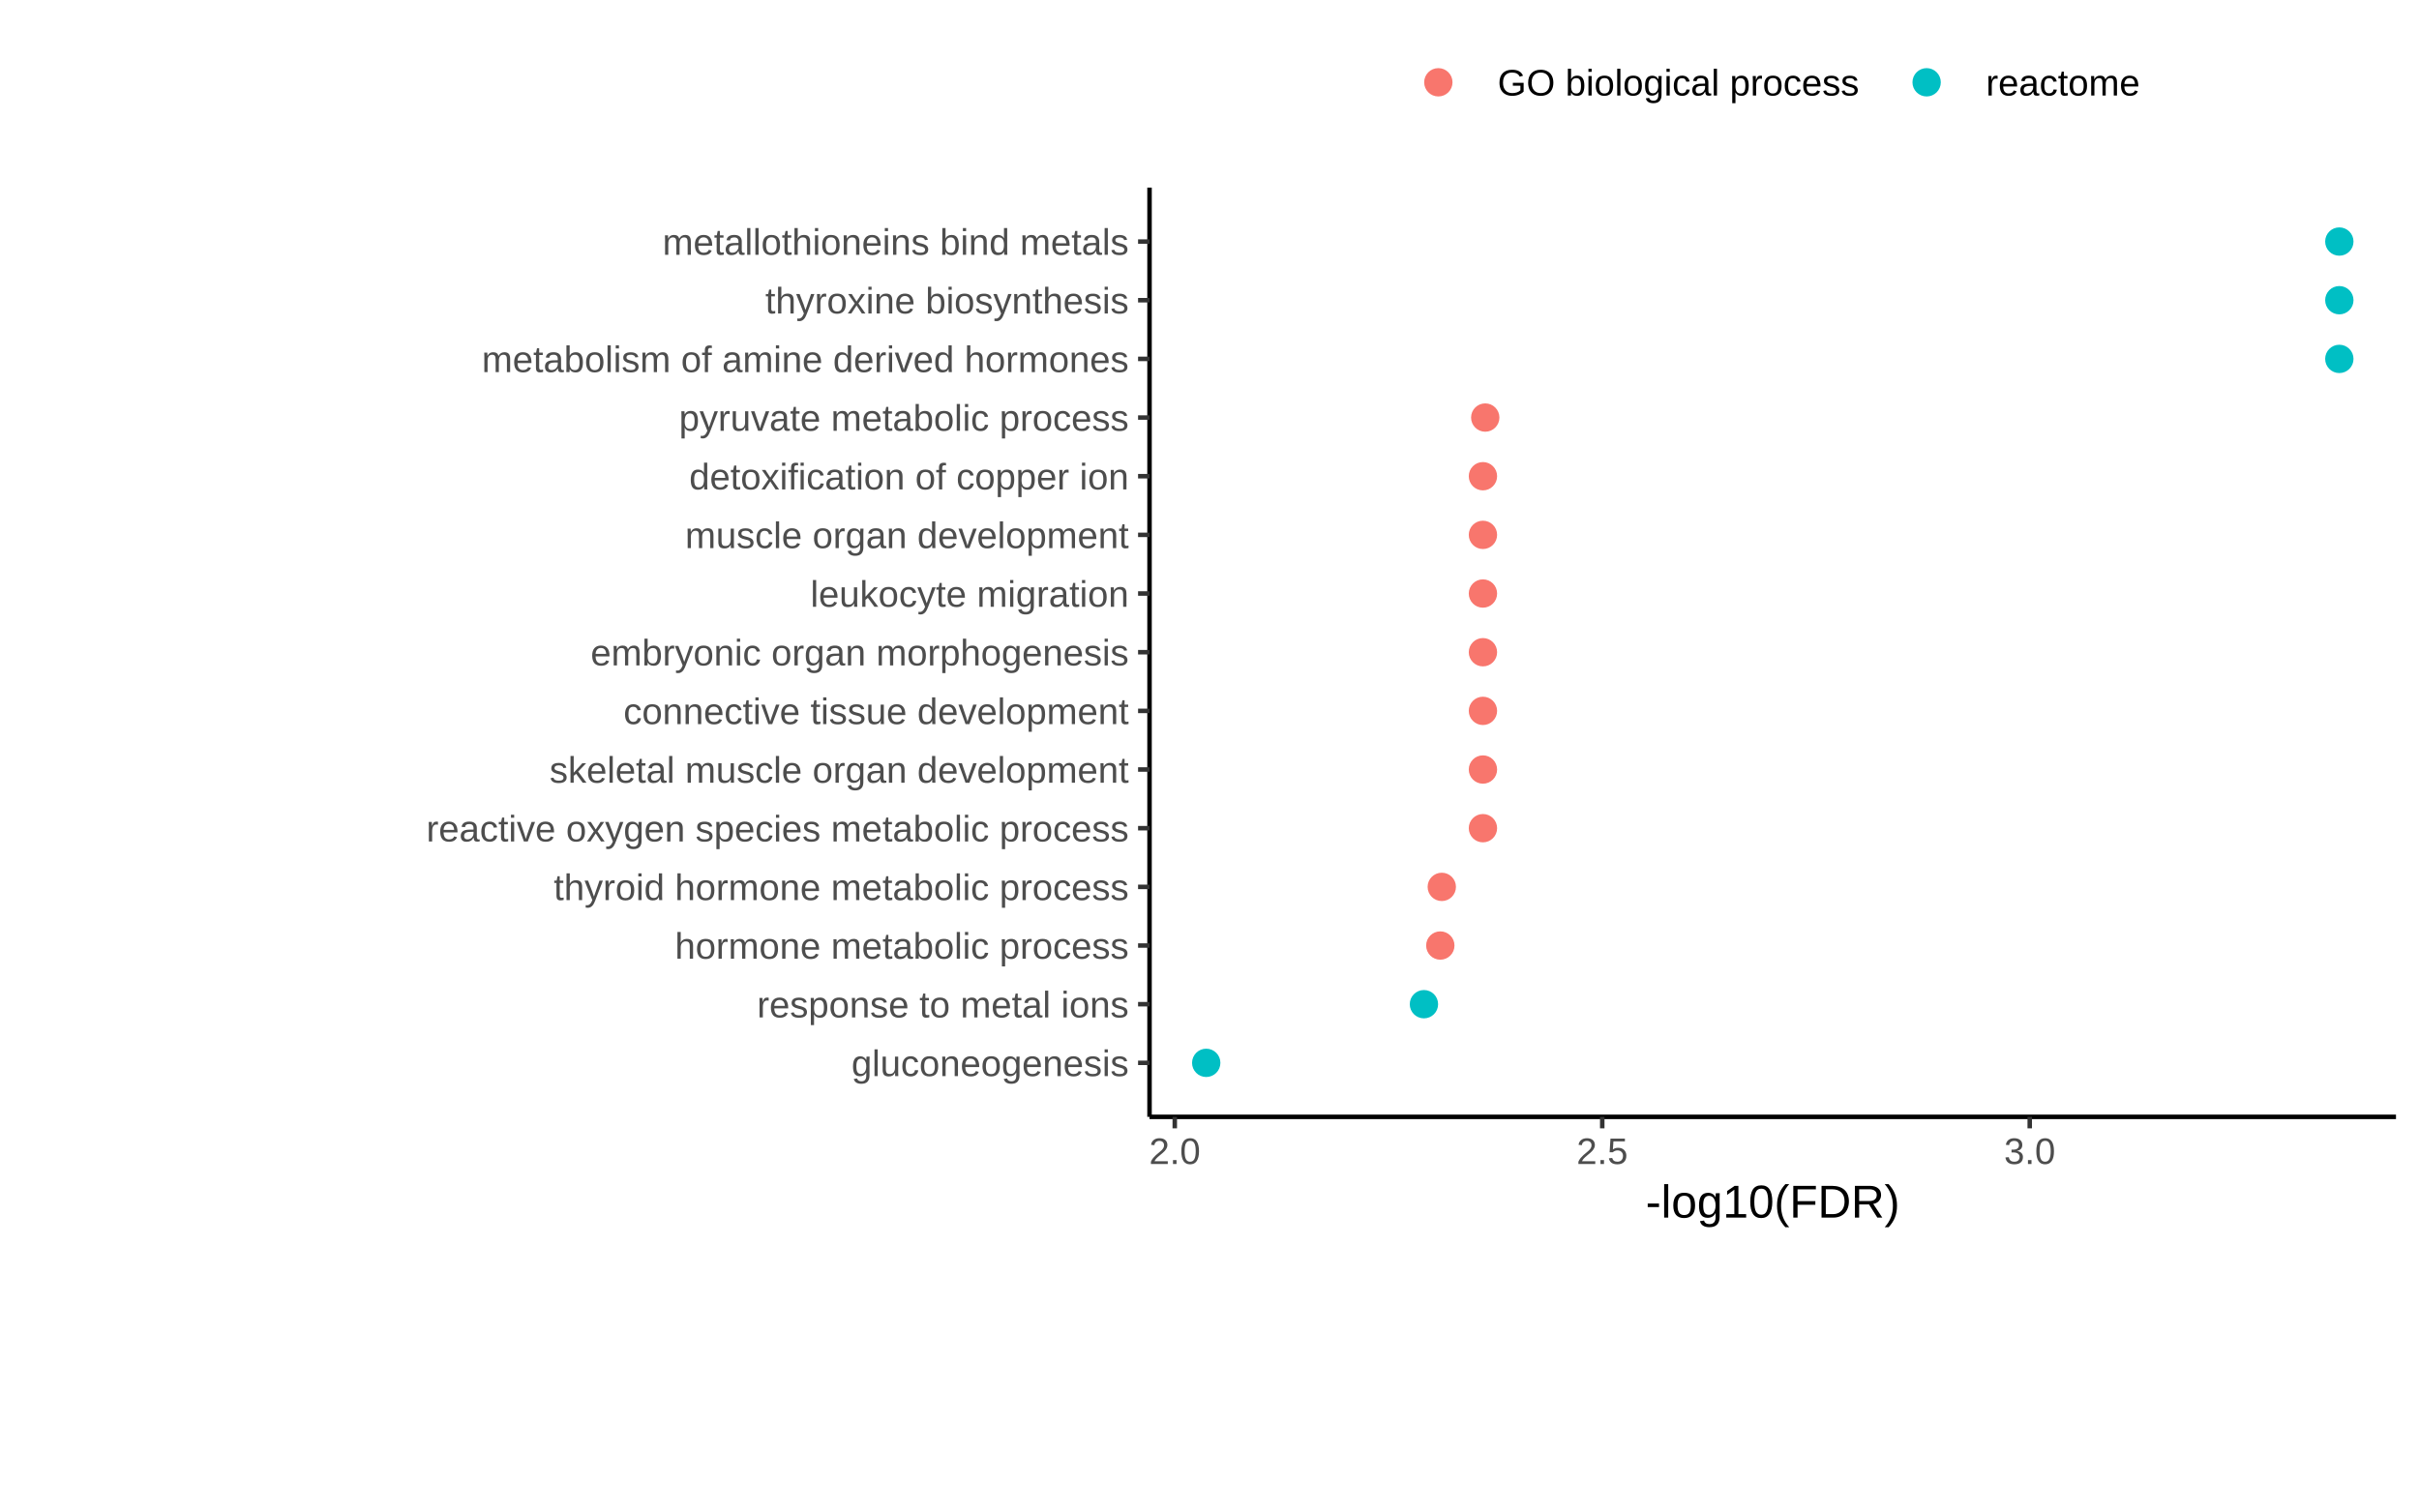
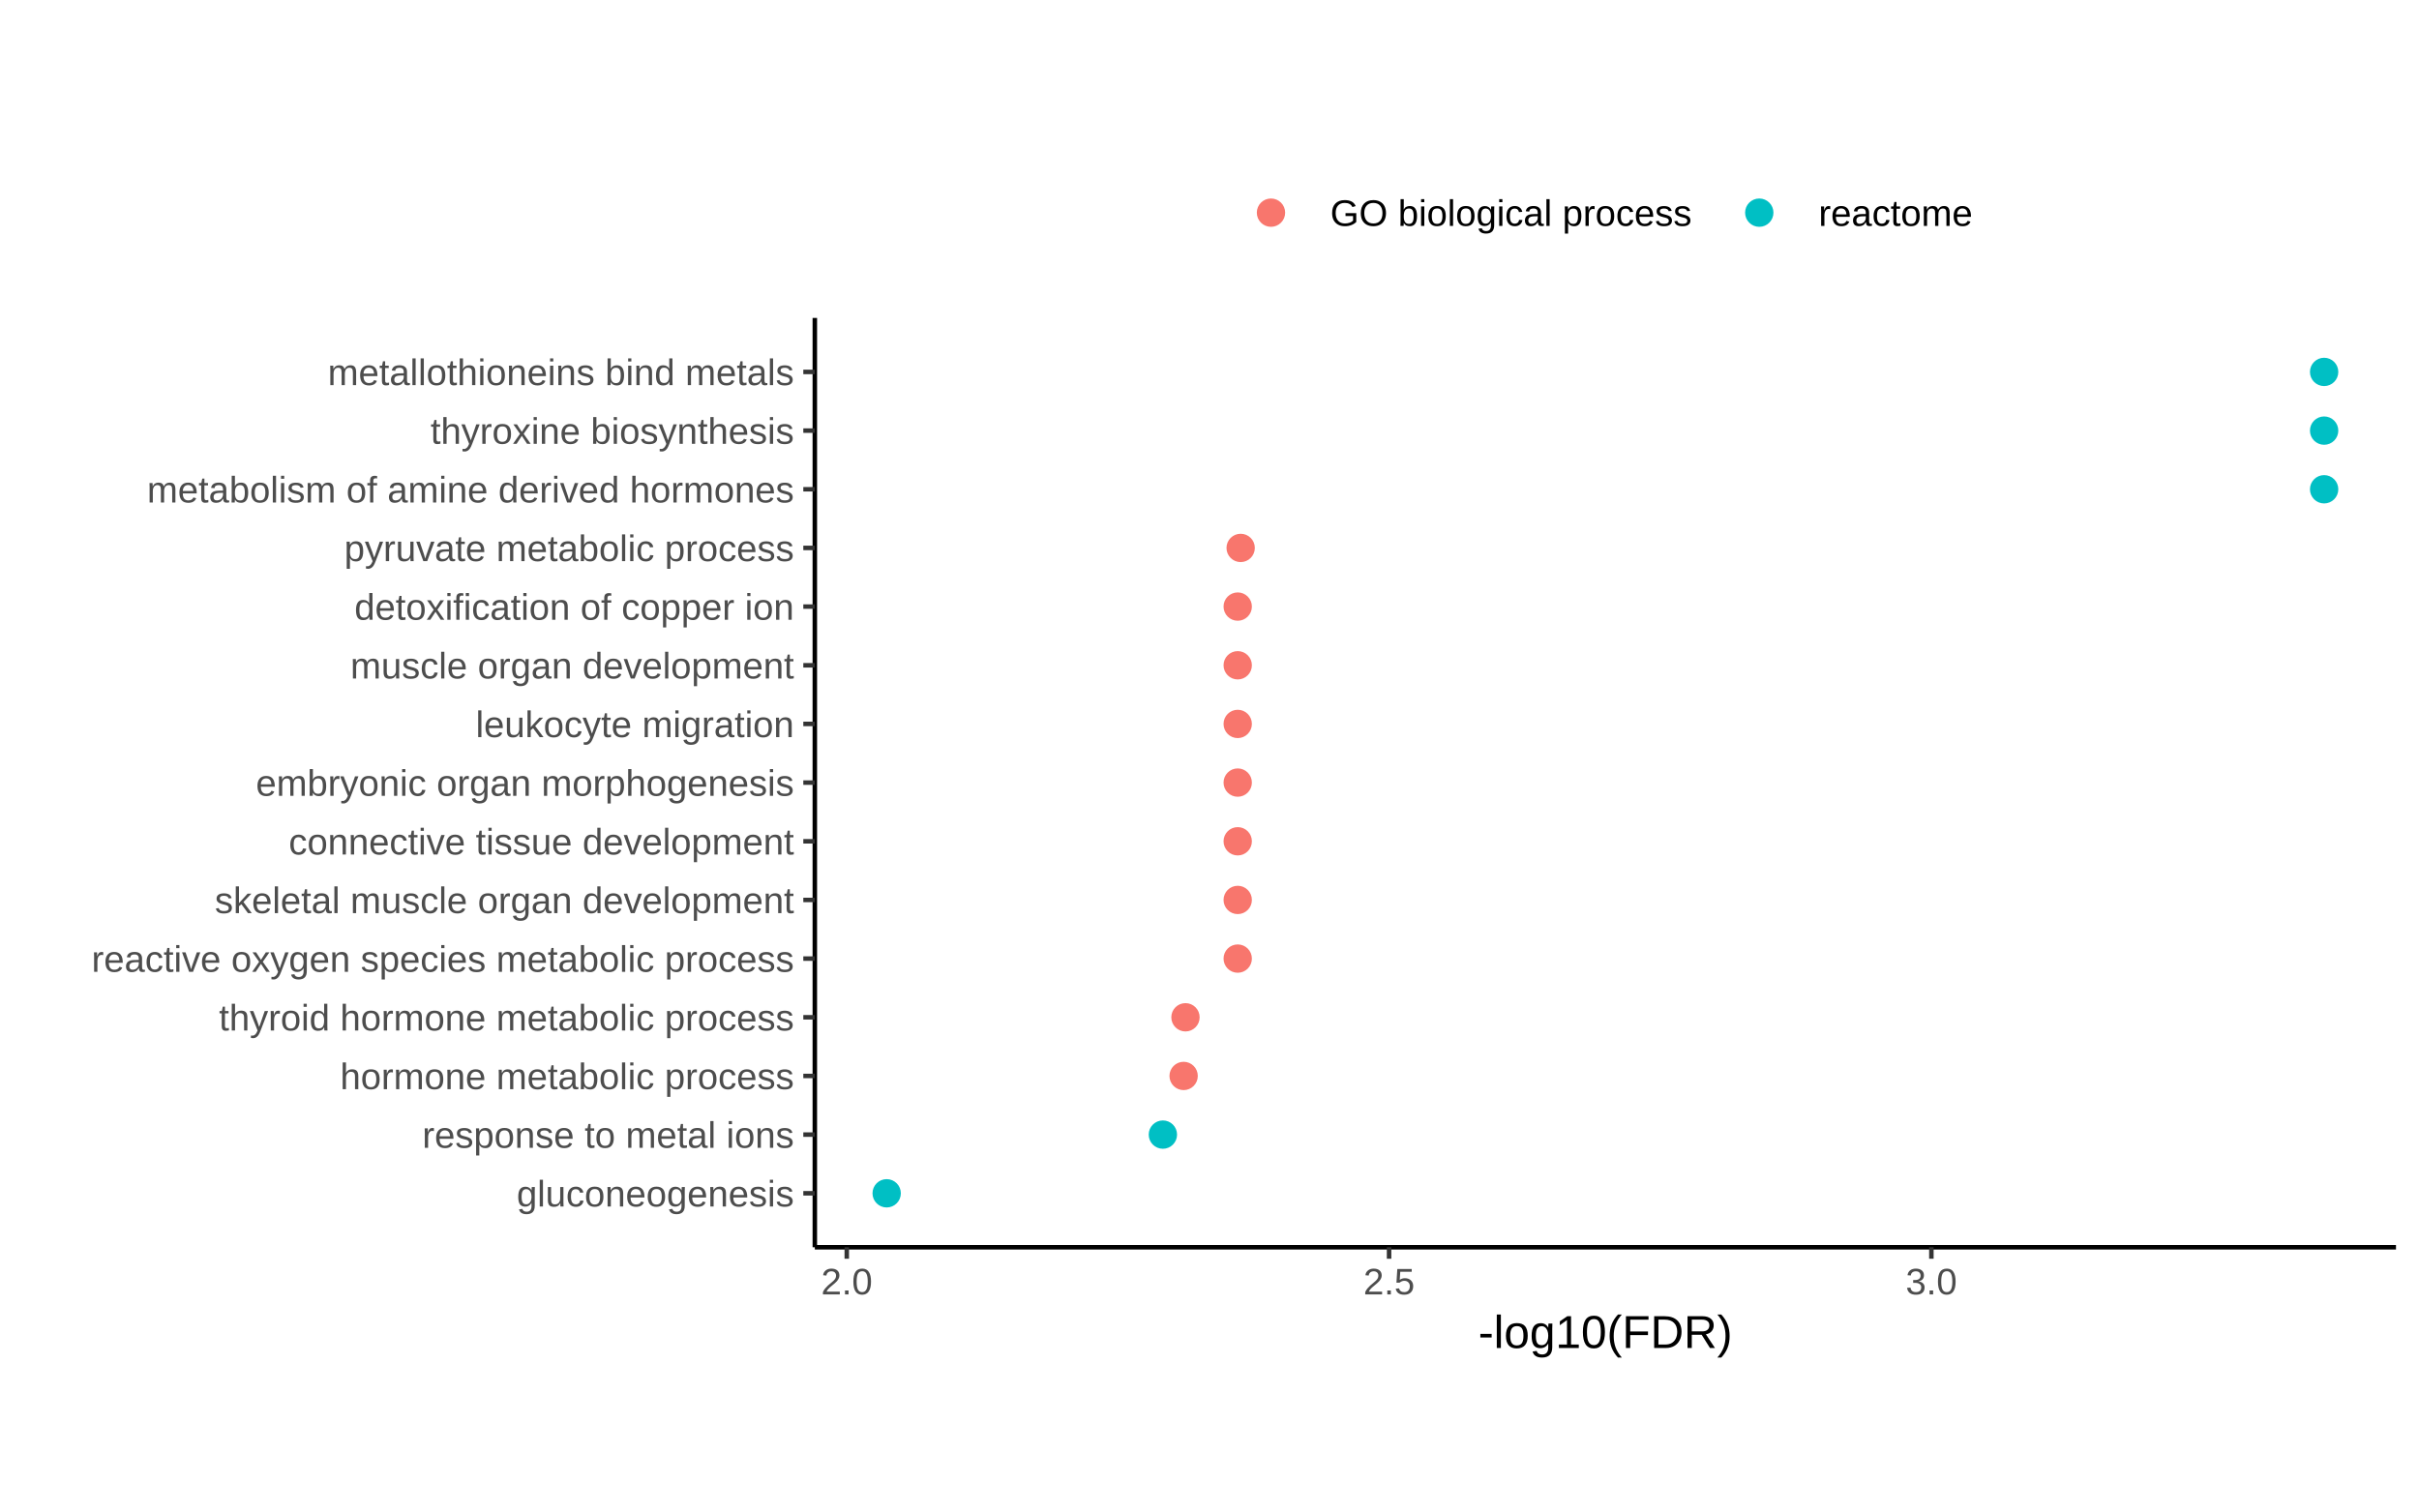
- <svg xmlns="http://www.w3.org/2000/svg" class="svglite" width="576.00pt" height="360.00pt" viewBox="0 0 576.00 360.00">
-   <defs>
-     <style type="text/css">
+ <svg xmlns="http://www.w3.org/2000/svg" width="576.00pt" height="360.00pt" viewBox="0 0 576.00 360.00">
+   <g class="svglite">
+     <defs>
+       <style type="text/css">
    .svglite line, .svglite polyline, .svglite polygon, .svglite path, .svglite rect, .svglite circle {
      fill: none;
      stroke: #000000;
      stroke-linecap: round;
      stroke-linejoin: round;
      stroke-miterlimit: 10.00;
    }
    .svglite text {
      white-space: pre;
    }
+     .svglite g.glyphgroup path {
+       fill: inherit;
+       stroke: none;
+     }
  </style>
-   </defs>
-   <rect width="100%" height="100%" style="stroke: none; fill: none;" />
-   <defs>
-     <clipPath id="cpMC4wMHw1NzYuMDB8MC4wMHwzNjAuMDA=">
-       <rect x="0.00" y="0.00" width="576.00" height="360.00" />
-     </clipPath>
-   </defs>
-   <g clip-path="url(#cpMC4wMHw1NzYuMDB8MC4wMHwzNjAuMDA=)">
+     </defs>
+     <rect width="100%" height="100%" style="stroke: none; fill: none;" />
+     <defs>
+       <clipPath id="cpMC4wMHw1NzYuMDB8MC4wMHwzNjAuMDA=">
+         <rect x="0.00" y="0.00" width="576.00" height="360.00" />
+       </clipPath>
+     </defs>
+     <g clip-path="url(#cpMC4wMHw1NzYuMDB8MC4wMHwzNjAuMDA=)">
</g>
-   <defs>
-     <clipPath id="cpMC4wMHw1NzYuMDB8MC4wMHwyOTcuOTA=">
-       <rect x="0.00" y="0.00" width="576.00" height="297.90" />
-     </clipPath>
-   </defs>
-   <g clip-path="url(#cpMC4wMHw1NzYuMDB8MC4wMHwyOTcuOTA=)">
-     <rect x="0.00" y="0.00" width="576.00" height="297.90" style="stroke-width: 1.07; stroke: none;" />
-   </g>
-   <g clip-path="url(#cpMC4wMHw1NzYuMDB8MC4wMHwzNjAuMDA=)">
+     <defs>
+       <clipPath id="cpMC4wMHw1NzYuMDB8MzEuMDV8MzI4Ljk1">
+         <rect x="0.00" y="31.05" width="576.00" height="297.90" />
+       </clipPath>
+     </defs>
+     <g clip-path="url(#cpMC4wMHw1NzYuMDB8MzEuMDV8MzI4Ljk1)">
+       <rect x="0.00" y="31.05" width="576.00" height="297.90" style="stroke-width: 1.07; stroke: none;" />
+     </g>
+     <g clip-path="url(#cpMC4wMHw1NzYuMDB8MC4wMHwzNjAuMDA=)">
</g>
-   <defs>
-     <clipPath id="cpMjczLjcyfDU3MC41Mnw0NC42OHwyNjYuMDA=">
-       <rect x="273.72" y="44.68" width="296.80" height="221.32" />
-     </clipPath>
-   </defs>
-   <g clip-path="url(#cpMjczLjcyfDU3MC41Mnw0NC42OHwyNjYuMDA=)">
-     <rect x="273.72" y="44.68" width="296.80" height="221.32" style="stroke-width: 1.07; stroke: none;" />
-     <circle cx="287.22" cy="253.14" r="3.02" style="stroke-width: 0.71; stroke: #00BFC4; fill: #00BFC4;" />
-     <circle cx="339.06" cy="239.17" r="3.02" style="stroke-width: 0.71; stroke: #00BFC4; fill: #00BFC4;" />
-     <circle cx="342.96" cy="225.20" r="3.02" style="stroke-width: 0.71; stroke: #F8766D; fill: #F8766D;" />
-     <circle cx="343.31" cy="211.23" r="3.02" style="stroke-width: 0.71; stroke: #F8766D; fill: #F8766D;" />
-     <circle cx="353.11" cy="197.25" r="3.02" style="stroke-width: 0.71; stroke: #F8766D; fill: #F8766D;" />
-     <circle cx="353.11" cy="183.28" r="3.02" style="stroke-width: 0.71; stroke: #F8766D; fill: #F8766D;" />
-     <circle cx="353.11" cy="169.31" r="3.02" style="stroke-width: 0.71; stroke: #F8766D; fill: #F8766D;" />
-     <circle cx="353.11" cy="155.34" r="3.02" style="stroke-width: 0.71; stroke: #F8766D; fill: #F8766D;" />
-     <circle cx="353.11" cy="141.36" r="3.02" style="stroke-width: 0.71; stroke: #F8766D; fill: #F8766D;" />
-     <circle cx="353.11" cy="127.39" r="3.02" style="stroke-width: 0.71; stroke: #F8766D; fill: #F8766D;" />
-     <circle cx="353.11" cy="113.42" r="3.02" style="stroke-width: 0.71; stroke: #F8766D; fill: #F8766D;" />
-     <circle cx="353.66" cy="99.45" r="3.02" style="stroke-width: 0.71; stroke: #F8766D; fill: #F8766D;" />
-     <circle cx="557.03" cy="85.48" r="3.02" style="stroke-width: 0.71; stroke: #00BFC4; fill: #00BFC4;" />
-     <circle cx="557.03" cy="71.50" r="3.02" style="stroke-width: 0.71; stroke: #00BFC4; fill: #00BFC4;" />
-     <circle cx="557.03" cy="57.53" r="3.02" style="stroke-width: 0.71; stroke: #00BFC4; fill: #00BFC4;" />
-   </g>
-   <g clip-path="url(#cpMC4wMHw1NzYuMDB8MC4wMHwzNjAuMDA=)">
-     <polyline points="273.72,266.00 273.72,44.68 " style="stroke-width: 1.07; stroke-linecap: butt;" />
-     <text x="268.79" y="256.30" text-anchor="end" style="font-size: 8.80px;fill: #4D4D4D; font-family: &quot;Arial&quot;;" textLength="212.51px" lengthAdjust="spacingAndGlyphs">                                                            gluconeogenesis</text>
-     <text x="268.79" y="242.32" text-anchor="end" style="font-size: 8.80px;fill: #4D4D4D; font-family: &quot;Arial&quot;;" textLength="215.45px" lengthAdjust="spacingAndGlyphs">                                                    response to metal ions</text>
-     <text x="268.79" y="228.35" text-anchor="end" style="font-size: 8.80px;fill: #4D4D4D; font-family: &quot;Arial&quot;;" textLength="227.69px" lengthAdjust="spacingAndGlyphs">                                                 hormone metabolic process</text>
-     <text x="268.79" y="214.38" text-anchor="end" style="font-size: 8.80px;fill: #4D4D4D; font-family: &quot;Arial&quot;;" textLength="234.58px" lengthAdjust="spacingAndGlyphs">                                        thyroid hormone metabolic process</text>
-     <text x="268.79" y="200.41" text-anchor="end" style="font-size: 8.80px;fill: #4D4D4D; font-family: &quot;Arial&quot;;" textLength="242.93px" lengthAdjust="spacingAndGlyphs">                               reactive oxygen species metabolic process</text>
-     <text x="268.79" y="186.43" text-anchor="end" style="font-size: 8.80px;fill: #4D4D4D; font-family: &quot;Arial&quot;;" textLength="235.56px" lengthAdjust="spacingAndGlyphs">                                        skeletal muscle organ development</text>
-     <text x="268.79" y="172.46" text-anchor="end" style="font-size: 8.80px;fill: #4D4D4D; font-family: &quot;Arial&quot;;" textLength="230.16px" lengthAdjust="spacingAndGlyphs">                                             connective tissue development</text>
-     <text x="268.79" y="158.49" text-anchor="end" style="font-size: 8.80px;fill: #4D4D4D; font-family: &quot;Arial&quot;;" textLength="238.00px" lengthAdjust="spacingAndGlyphs">                                             embryonic organ morphogenesis</text>
-     <text x="268.79" y="144.52" text-anchor="end" style="font-size: 8.80px;fill: #4D4D4D; font-family: &quot;Arial&quot;;" textLength="212.49px" lengthAdjust="spacingAndGlyphs">                                                        leukocyte migration</text>
-     <text x="268.79" y="130.55" text-anchor="end" style="font-size: 8.80px;fill: #4D4D4D; font-family: &quot;Arial&quot;;" textLength="227.70px" lengthAdjust="spacingAndGlyphs">                                                  muscle organ development</text>
-     <text x="268.79" y="116.57" text-anchor="end" style="font-size: 8.80px;fill: #4D4D4D; font-family: &quot;Arial&quot;;" textLength="216.94px" lengthAdjust="spacingAndGlyphs">                                              detoxification of copper ion</text>
-     <text x="268.79" y="102.60" text-anchor="end" style="font-size: 8.80px;fill: #4D4D4D; font-family: &quot;Arial&quot;;" textLength="224.27px" lengthAdjust="spacingAndGlyphs">                                                pyruvate metabolic process</text>
-     <text x="268.79" y="88.63" text-anchor="end" style="font-size: 8.80px;fill: #4D4D4D; font-family: &quot;Arial&quot;;" textLength="244.37px" lengthAdjust="spacingAndGlyphs">                                     metabolism of amine derived hormones</text>
-     <text x="268.79" y="74.66" text-anchor="end" style="font-size: 8.80px;fill: #4D4D4D; font-family: &quot;Arial&quot;;" textLength="213.49px" lengthAdjust="spacingAndGlyphs">                                                    thyroxine biosynthesis</text>
-     <text x="268.79" y="60.69" text-anchor="end" style="font-size: 8.80px;fill: #4D4D4D; font-family: &quot;Arial&quot;;" textLength="223.29px" lengthAdjust="spacingAndGlyphs">                                              metallothioneins bind metals</text>
-     <polyline points="270.99,253.14 273.72,253.14 " style="stroke-width: 1.07; stroke: #333333; stroke-linecap: butt;" />
-     <polyline points="270.99,239.17 273.72,239.17 " style="stroke-width: 1.07; stroke: #333333; stroke-linecap: butt;" />
-     <polyline points="270.99,225.20 273.72,225.20 " style="stroke-width: 1.07; stroke: #333333; stroke-linecap: butt;" />
-     <polyline points="270.99,211.23 273.72,211.23 " style="stroke-width: 1.07; stroke: #333333; stroke-linecap: butt;" />
-     <polyline points="270.99,197.25 273.72,197.25 " style="stroke-width: 1.07; stroke: #333333; stroke-linecap: butt;" />
-     <polyline points="270.99,183.28 273.72,183.28 " style="stroke-width: 1.07; stroke: #333333; stroke-linecap: butt;" />
-     <polyline points="270.99,169.31 273.72,169.31 " style="stroke-width: 1.07; stroke: #333333; stroke-linecap: butt;" />
-     <polyline points="270.99,155.34 273.72,155.34 " style="stroke-width: 1.07; stroke: #333333; stroke-linecap: butt;" />
-     <polyline points="270.99,141.36 273.72,141.36 " style="stroke-width: 1.07; stroke: #333333; stroke-linecap: butt;" />
-     <polyline points="270.99,127.39 273.72,127.39 " style="stroke-width: 1.07; stroke: #333333; stroke-linecap: butt;" />
-     <polyline points="270.99,113.42 273.72,113.42 " style="stroke-width: 1.07; stroke: #333333; stroke-linecap: butt;" />
-     <polyline points="270.99,99.45 273.72,99.45 " style="stroke-width: 1.07; stroke: #333333; stroke-linecap: butt;" />
-     <polyline points="270.99,85.48 273.72,85.48 " style="stroke-width: 1.07; stroke: #333333; stroke-linecap: butt;" />
-     <polyline points="270.99,71.50 273.72,71.50 " style="stroke-width: 1.07; stroke: #333333; stroke-linecap: butt;" />
-     <polyline points="270.99,57.53 273.72,57.53 " style="stroke-width: 1.07; stroke: #333333; stroke-linecap: butt;" />
-     <polyline points="273.72,266.00 570.52,266.00 " style="stroke-width: 1.07; stroke-linecap: butt;" />
-     <polyline points="279.73,268.74 279.73,266.00 " style="stroke-width: 1.07; stroke: #333333; stroke-linecap: butt;" />
-     <polyline points="381.52,268.74 381.52,266.00 " style="stroke-width: 1.07; stroke: #333333; stroke-linecap: butt;" />
-     <polyline points="483.31,268.74 483.31,266.00 " style="stroke-width: 1.07; stroke: #333333; stroke-linecap: butt;" />
-     <text x="279.73" y="277.23" text-anchor="middle" style="font-size: 8.80px;fill: #4D4D4D; font-family: &quot;Arial&quot;;" textLength="12.23px" lengthAdjust="spacingAndGlyphs">2.0</text>
-     <text x="381.52" y="277.23" text-anchor="middle" style="font-size: 8.80px;fill: #4D4D4D; font-family: &quot;Arial&quot;;" textLength="12.23px" lengthAdjust="spacingAndGlyphs">2.5</text>
-     <text x="483.31" y="277.23" text-anchor="middle" style="font-size: 8.80px;fill: #4D4D4D; font-family: &quot;Arial&quot;;" textLength="12.23px" lengthAdjust="spacingAndGlyphs">3.0</text>
-     <text x="422.12" y="290.00" text-anchor="middle" style="font-size: 11.00px; font-family: &quot;Arial&quot;;" textLength="60.52px" lengthAdjust="spacingAndGlyphs">-log10(FDR)</text>
-     <rect x="328.37" y="5.48" width="187.50" height="28.24" style="stroke-width: 1.07; stroke: none;" />
-     <rect x="333.85" y="10.96" width="17.28" height="17.28" style="stroke-width: 1.07; stroke: none;" />
-     <circle cx="342.49" cy="19.60" r="3.02" style="stroke-width: 0.71; stroke: #F8766D; fill: #F8766D;" />
-     <rect x="450.12" y="10.96" width="17.28" height="17.28" style="stroke-width: 1.07; stroke: none;" />
-     <circle cx="458.76" cy="19.60" r="3.02" style="stroke-width: 0.71; stroke: #00BFC4; fill: #00BFC4;" />
-     <text x="356.61" y="22.75" style="font-size: 8.80px; font-family: &quot;Arial&quot;;" textLength="86.06px" lengthAdjust="spacingAndGlyphs">GO biological process</text>
-     <text x="472.88" y="22.75" style="font-size: 8.80px; font-family: &quot;Arial&quot;;" textLength="36.68px" lengthAdjust="spacingAndGlyphs">reactome</text>
+     <defs>
+       <clipPath id="cpMTk0LjAyfDU3MC41Mnw3NS43M3wyOTcuMDY=">
+         <rect x="194.02" y="75.73" width="376.51" height="221.33" />
+       </clipPath>
+     </defs>
+     <g clip-path="url(#cpMTk0LjAyfDU3MC41Mnw3NS43M3wyOTcuMDY=)">
+       <rect x="194.02" y="75.73" width="376.51" height="221.33" style="stroke-width: 1.07; stroke: none;" />
+       <circle cx="211.13" cy="284.21" r="3.02" style="stroke-width: 0.71; stroke: #00BFC4; fill: #00BFC4;" />
+       <circle cx="276.90" cy="270.23" r="3.02" style="stroke-width: 0.71; stroke: #00BFC4; fill: #00BFC4;" />
+       <circle cx="281.84" cy="256.26" r="3.02" style="stroke-width: 0.71; stroke: #F8766D; fill: #F8766D;" />
+       <circle cx="282.28" cy="242.29" r="3.02" style="stroke-width: 0.71; stroke: #F8766D; fill: #F8766D;" />
+       <circle cx="294.72" cy="228.31" r="3.02" style="stroke-width: 0.71; stroke: #F8766D; fill: #F8766D;" />
+       <circle cx="294.72" cy="214.34" r="3.02" style="stroke-width: 0.71; stroke: #F8766D; fill: #F8766D;" />
+       <circle cx="294.72" cy="200.37" r="3.02" style="stroke-width: 0.71; stroke: #F8766D; fill: #F8766D;" />
+       <circle cx="294.72" cy="186.39" r="3.02" style="stroke-width: 0.71; stroke: #F8766D; fill: #F8766D;" />
+       <circle cx="294.72" cy="172.42" r="3.02" style="stroke-width: 0.71; stroke: #F8766D; fill: #F8766D;" />
+       <circle cx="294.72" cy="158.45" r="3.02" style="stroke-width: 0.71; stroke: #F8766D; fill: #F8766D;" />
+       <circle cx="294.72" cy="144.47" r="3.02" style="stroke-width: 0.71; stroke: #F8766D; fill: #F8766D;" />
+       <circle cx="295.42" cy="130.50" r="3.02" style="stroke-width: 0.71; stroke: #F8766D; fill: #F8766D;" />
+       <circle cx="553.41" cy="116.53" r="3.02" style="stroke-width: 0.71; stroke: #00BFC4; fill: #00BFC4;" />
+       <circle cx="553.41" cy="102.56" r="3.02" style="stroke-width: 0.71; stroke: #00BFC4; fill: #00BFC4;" />
+       <circle cx="553.41" cy="88.58" r="3.02" style="stroke-width: 0.71; stroke: #00BFC4; fill: #00BFC4;" />
+     </g>
+     <g clip-path="url(#cpMC4wMHw1NzYuMDB8MC4wMHwzNjAuMDA=)">
+       <polyline points="194.02,297.06 194.02,75.73 " style="stroke-width: 1.07; stroke-linecap: butt;" />
+       <text x="189.08" y="287.36" text-anchor="end" style="font-size: 8.80px;fill: #4D4D4D; font-family: &quot;Arial&quot;;" textLength="66.03px" lengthAdjust="spacingAndGlyphs">gluconeogenesis</text>
+       <text x="189.08" y="273.38" text-anchor="end" style="font-size: 8.80px;fill: #4D4D4D; font-family: &quot;Arial&quot;;" textLength="88.47px" lengthAdjust="spacingAndGlyphs">response to metal ions</text>
+       <text x="189.08" y="259.41" text-anchor="end" style="font-size: 8.80px;fill: #4D4D4D; font-family: &quot;Arial&quot;;" textLength="108.03px" lengthAdjust="spacingAndGlyphs">hormone metabolic process</text>
+       <text x="189.08" y="245.44" text-anchor="end" style="font-size: 8.80px;fill: #4D4D4D; font-family: &quot;Arial&quot;;" textLength="136.86px" lengthAdjust="spacingAndGlyphs">thyroid hormone metabolic process</text>
+       <text x="189.08" y="231.46" text-anchor="end" style="font-size: 8.80px;fill: #4D4D4D; font-family: &quot;Arial&quot;;" textLength="167.22px" lengthAdjust="spacingAndGlyphs">reactive oxygen species metabolic process</text>
+       <text x="189.08" y="217.49" text-anchor="end" style="font-size: 8.80px;fill: #4D4D4D; font-family: &quot;Arial&quot;;" textLength="137.86px" lengthAdjust="spacingAndGlyphs">skeletal muscle organ development</text>
+       <text x="189.08" y="203.52" text-anchor="end" style="font-size: 8.80px;fill: #4D4D4D; font-family: &quot;Arial&quot;;" textLength="120.28px" lengthAdjust="spacingAndGlyphs">connective tissue development</text>
+       <text x="189.08" y="189.54" text-anchor="end" style="font-size: 8.80px;fill: #4D4D4D; font-family: &quot;Arial&quot;;" textLength="128.08px" lengthAdjust="spacingAndGlyphs">embryonic organ morphogenesis</text>
+       <text x="189.08" y="175.57" text-anchor="end" style="font-size: 8.80px;fill: #4D4D4D; font-family: &quot;Arial&quot;;" textLength="75.77px" lengthAdjust="spacingAndGlyphs">leukocyte migration</text>
+       <text x="189.08" y="161.60" text-anchor="end" style="font-size: 8.80px;fill: #4D4D4D; font-family: &quot;Arial&quot;;" textLength="105.59px" lengthAdjust="spacingAndGlyphs">muscle organ development</text>
+       <text x="189.08" y="147.62" text-anchor="end" style="font-size: 8.80px;fill: #4D4D4D; font-family: &quot;Arial&quot;;" textLength="104.59px" lengthAdjust="spacingAndGlyphs">detoxification of copper ion</text>
+       <text x="189.08" y="133.65" text-anchor="end" style="font-size: 8.80px;fill: #4D4D4D; font-family: &quot;Arial&quot;;" textLength="107.06px" lengthAdjust="spacingAndGlyphs">pyruvate metabolic process</text>
+       <text x="189.08" y="119.68" text-anchor="end" style="font-size: 8.80px;fill: #4D4D4D; font-family: &quot;Arial&quot;;" textLength="153.95px" lengthAdjust="spacingAndGlyphs">metabolism of amine derived hormones</text>
+       <text x="189.08" y="105.71" text-anchor="end" style="font-size: 8.80px;fill: #4D4D4D; font-family: &quot;Arial&quot;;" textLength="86.55px" lengthAdjust="spacingAndGlyphs">thyroxine biosynthesis</text>
+       <text x="189.08" y="91.73" text-anchor="end" style="font-size: 8.80px;fill: #4D4D4D; font-family: &quot;Arial&quot;;" textLength="110.95px" lengthAdjust="spacingAndGlyphs">metallothioneins bind metals</text>
+       <polyline points="191.28,284.21 194.02,284.21 " style="stroke-width: 1.07; stroke: #333333; stroke-linecap: butt;" />
+       <polyline points="191.28,270.23 194.02,270.23 " style="stroke-width: 1.07; stroke: #333333; stroke-linecap: butt;" />
+       <polyline points="191.28,256.26 194.02,256.26 " style="stroke-width: 1.07; stroke: #333333; stroke-linecap: butt;" />
+       <polyline points="191.28,242.29 194.02,242.29 " style="stroke-width: 1.07; stroke: #333333; stroke-linecap: butt;" />
+       <polyline points="191.28,228.31 194.02,228.31 " style="stroke-width: 1.07; stroke: #333333; stroke-linecap: butt;" />
+       <polyline points="191.28,214.34 194.02,214.34 " style="stroke-width: 1.07; stroke: #333333; stroke-linecap: butt;" />
+       <polyline points="191.28,200.37 194.02,200.37 " style="stroke-width: 1.07; stroke: #333333; stroke-linecap: butt;" />
+       <polyline points="191.28,186.39 194.02,186.39 " style="stroke-width: 1.07; stroke: #333333; stroke-linecap: butt;" />
+       <polyline points="191.28,172.42 194.02,172.42 " style="stroke-width: 1.07; stroke: #333333; stroke-linecap: butt;" />
+       <polyline points="191.28,158.45 194.02,158.45 " style="stroke-width: 1.07; stroke: #333333; stroke-linecap: butt;" />
+       <polyline points="191.28,144.47 194.02,144.47 " style="stroke-width: 1.07; stroke: #333333; stroke-linecap: butt;" />
+       <polyline points="191.28,130.50 194.02,130.50 " style="stroke-width: 1.07; stroke: #333333; stroke-linecap: butt;" />
+       <polyline points="191.28,116.53 194.02,116.53 " style="stroke-width: 1.07; stroke: #333333; stroke-linecap: butt;" />
+       <polyline points="191.28,102.56 194.02,102.56 " style="stroke-width: 1.07; stroke: #333333; stroke-linecap: butt;" />
+       <polyline points="191.28,88.58 194.02,88.58 " style="stroke-width: 1.07; stroke: #333333; stroke-linecap: butt;" />
+       <polyline points="194.02,297.06 570.52,297.06 " style="stroke-width: 1.07; stroke-linecap: butt;" />
+       <polyline points="201.63,299.80 201.63,297.06 " style="stroke-width: 1.07; stroke: #333333; stroke-linecap: butt;" />
+       <polyline points="330.76,299.80 330.76,297.06 " style="stroke-width: 1.07; stroke: #333333; stroke-linecap: butt;" />
+       <polyline points="459.89,299.80 459.89,297.06 " style="stroke-width: 1.07; stroke: #333333; stroke-linecap: butt;" />
+       <text x="201.63" y="308.29" text-anchor="middle" style="font-size: 8.80px;fill: #4D4D4D; font-family: &quot;Arial&quot;;" textLength="12.22px" lengthAdjust="spacingAndGlyphs">2.0</text>
+       <text x="330.76" y="308.29" text-anchor="middle" style="font-size: 8.80px;fill: #4D4D4D; font-family: &quot;Arial&quot;;" textLength="12.22px" lengthAdjust="spacingAndGlyphs">2.5</text>
+       <text x="459.89" y="308.29" text-anchor="middle" style="font-size: 8.80px;fill: #4D4D4D; font-family: &quot;Arial&quot;;" textLength="12.22px" lengthAdjust="spacingAndGlyphs">3.0</text>
+       <text x="382.27" y="321.05" text-anchor="middle" style="font-size: 11.00px; font-family: &quot;Arial&quot;;" textLength="60.50px" lengthAdjust="spacingAndGlyphs">-log10(FDR)</text>
+       <rect x="288.52" y="36.53" width="187.50" height="28.24" style="stroke-width: 1.07; stroke: none;" />
+       <rect x="294.00" y="42.01" width="17.28" height="17.28" style="stroke-width: 1.07; stroke: none;" />
+       <circle cx="302.64" cy="50.65" r="3.02" style="stroke-width: 0.71; stroke: #F8766D; fill: #F8766D;" />
+       <rect x="410.27" y="42.01" width="17.28" height="17.28" style="stroke-width: 1.07; stroke: none;" />
+       <circle cx="418.91" cy="50.65" r="3.02" style="stroke-width: 0.71; stroke: #00BFC4; fill: #00BFC4;" />
+       <text x="316.76" y="53.80" style="font-size: 8.80px; font-family: &quot;Arial&quot;;" textLength="86.05px" lengthAdjust="spacingAndGlyphs">GO biological process</text>
+       <text x="433.03" y="53.80" style="font-size: 8.80px; font-family: &quot;Arial&quot;;" textLength="36.66px" lengthAdjust="spacingAndGlyphs">reactome</text>
+     </g>
  </g>
</svg>
